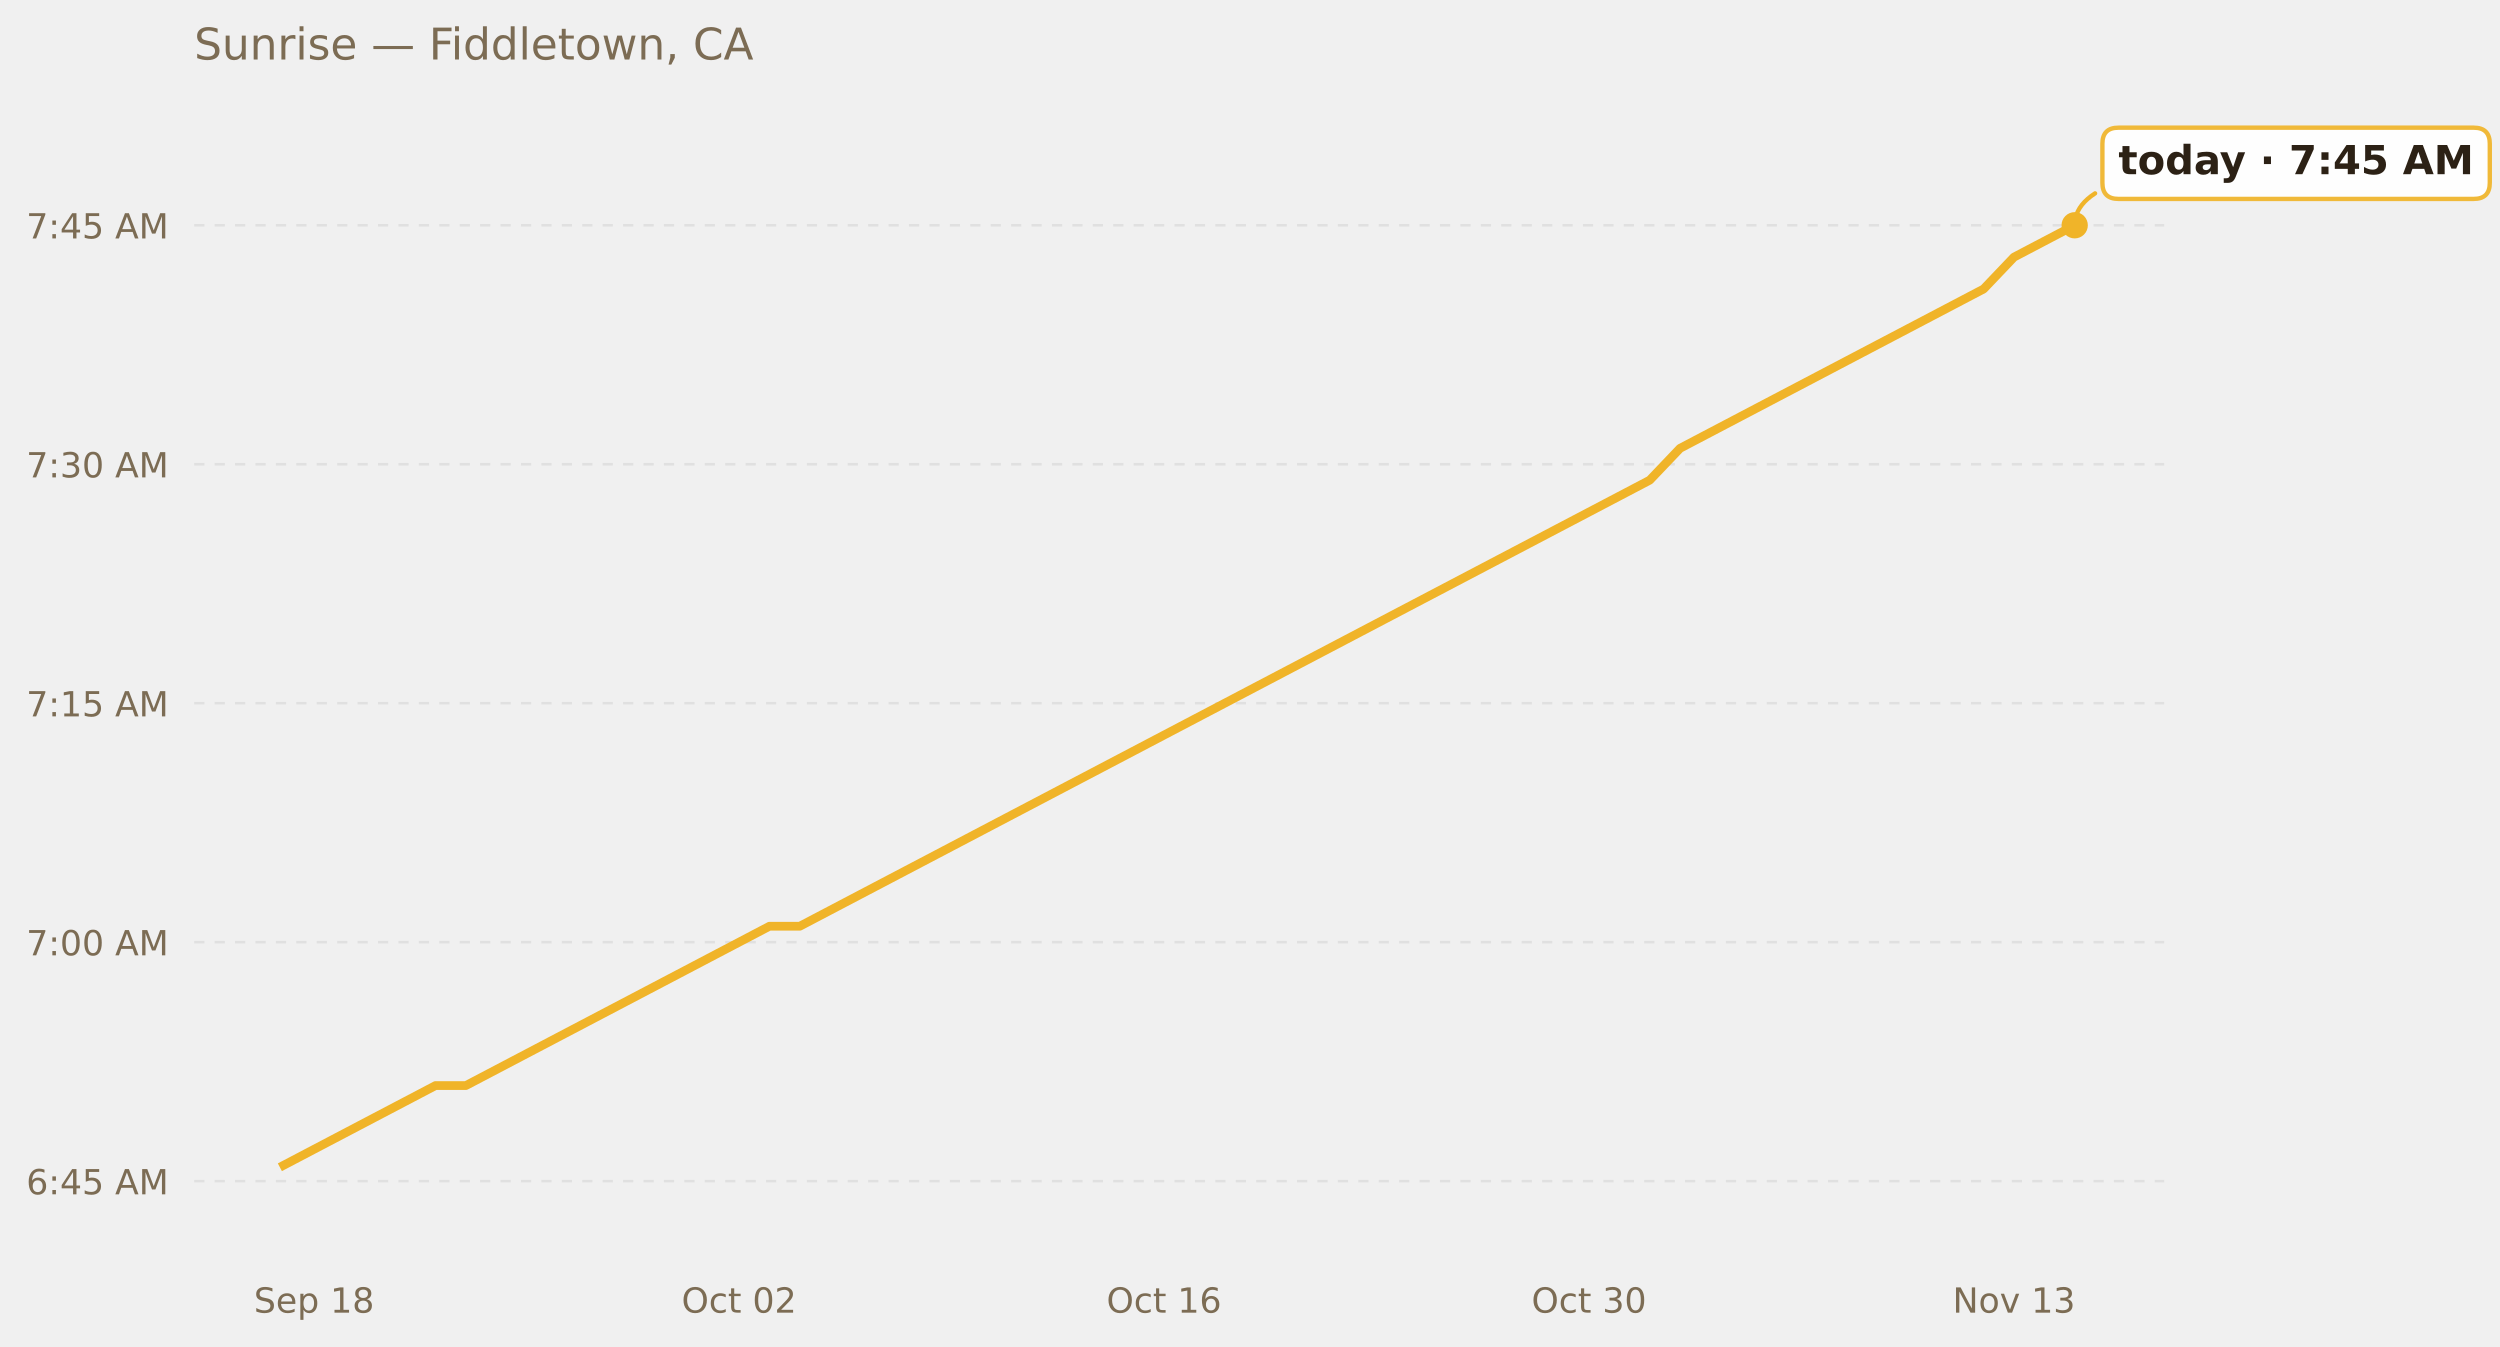
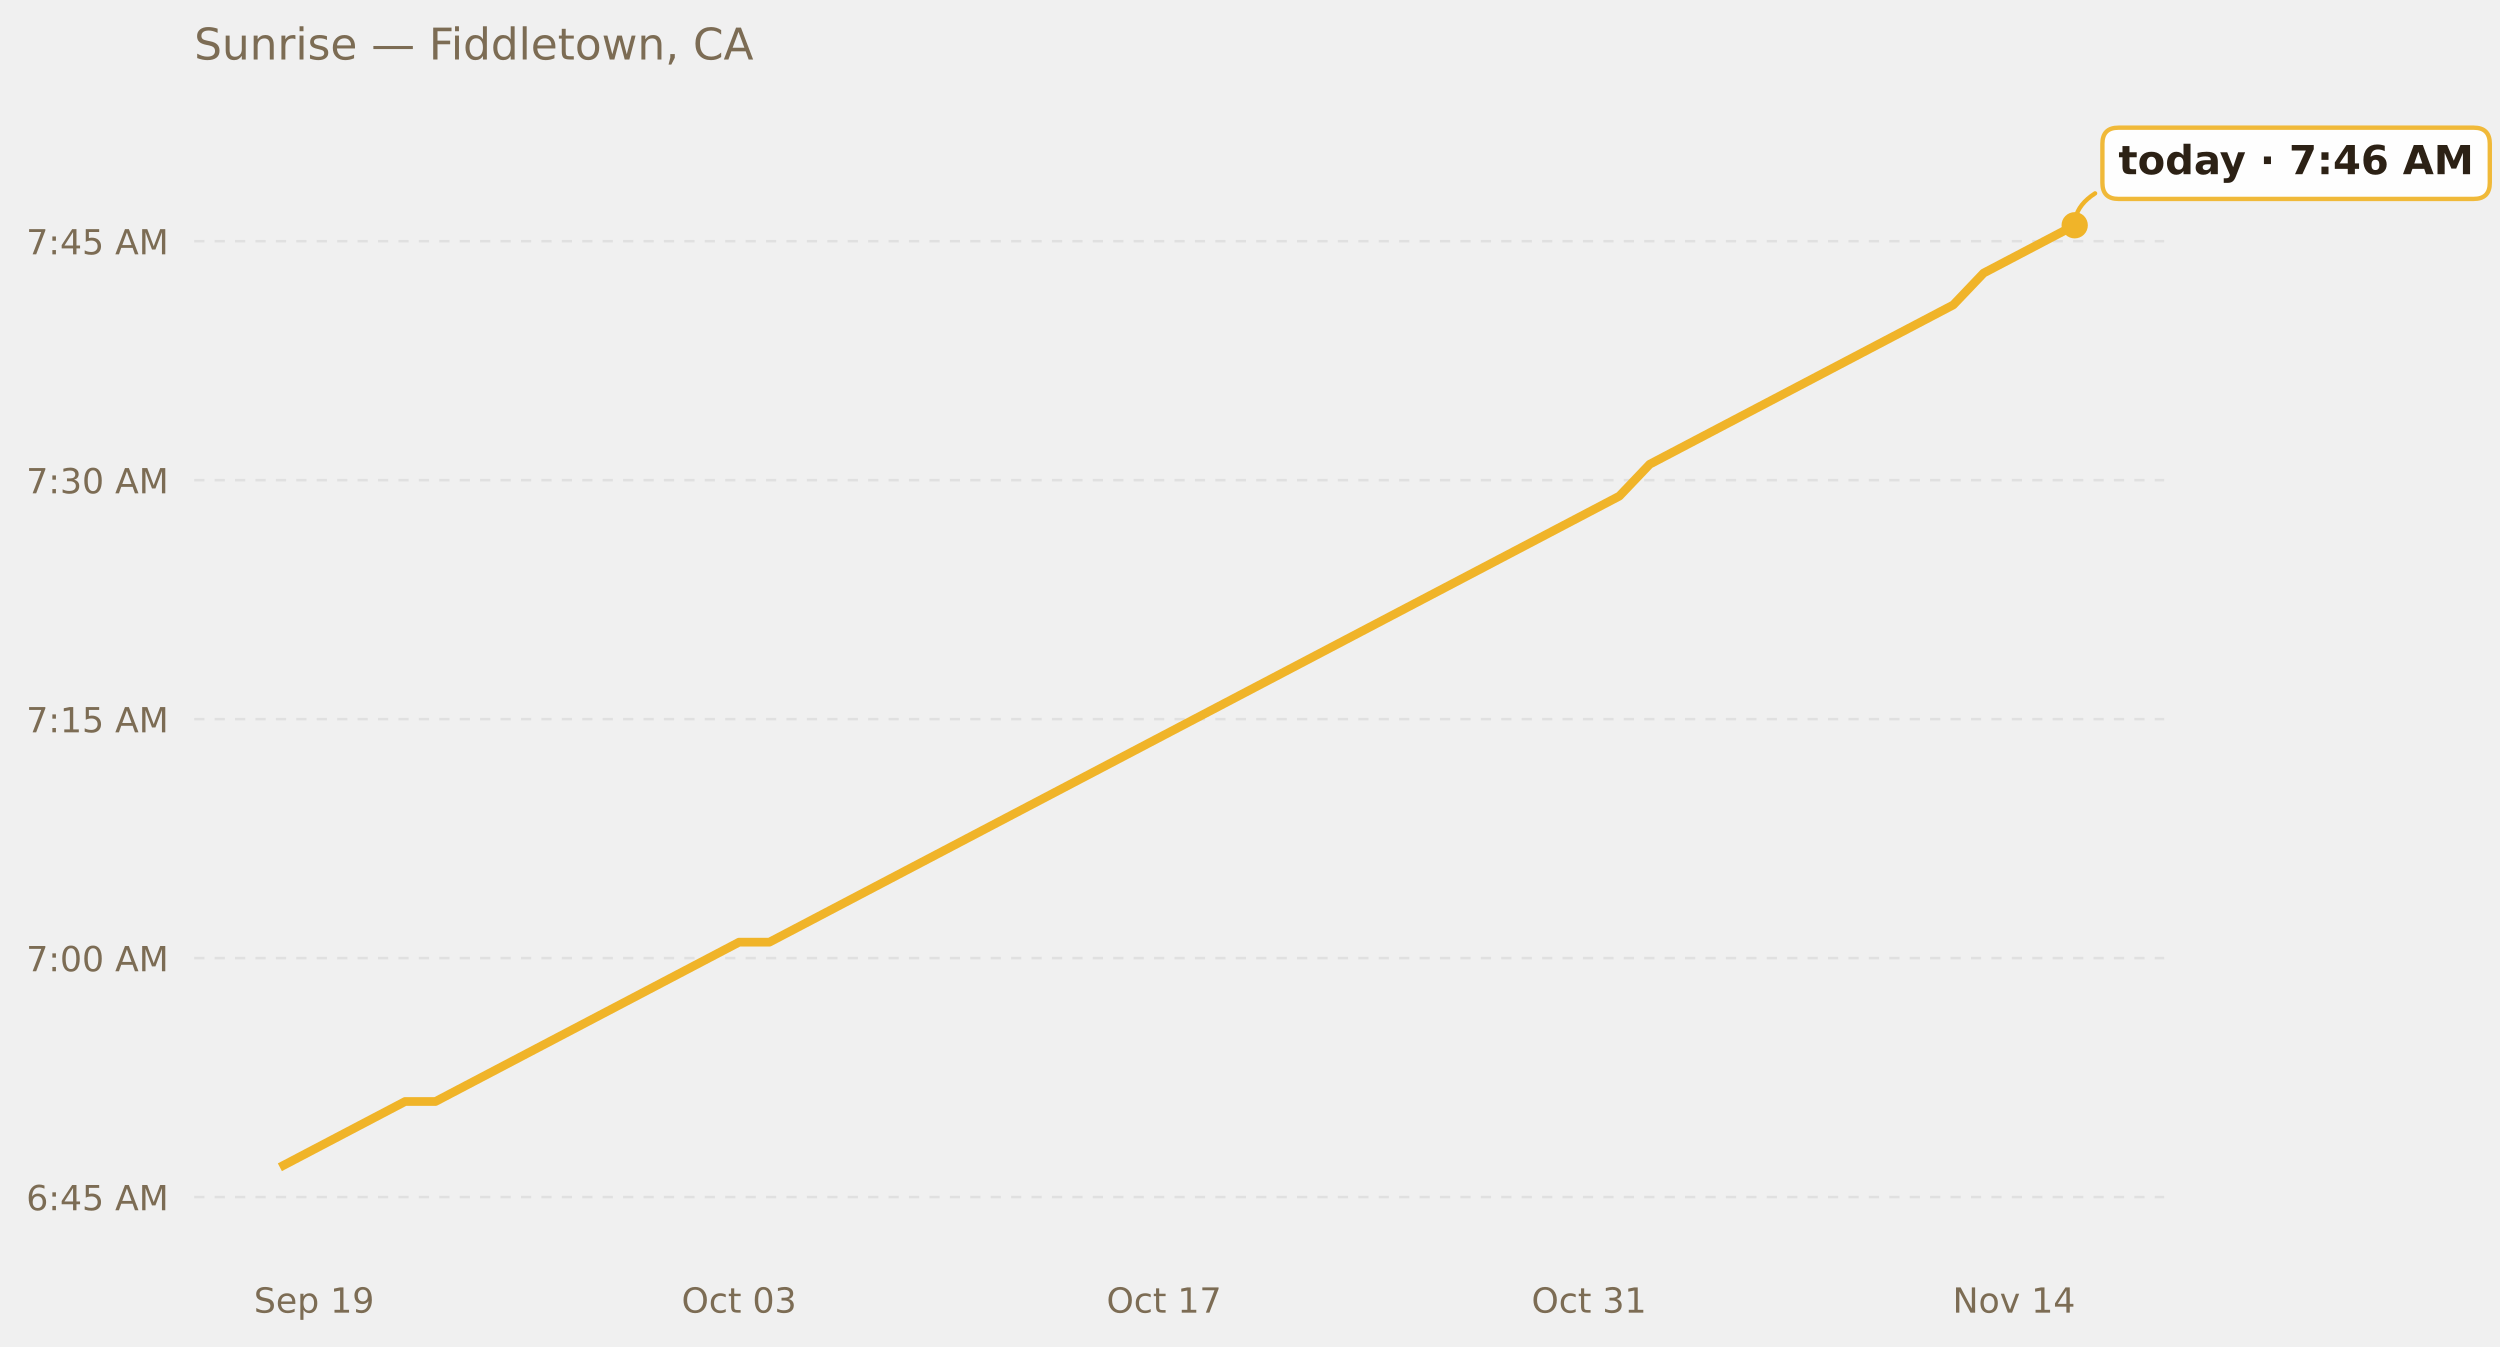
<svg xmlns="http://www.w3.org/2000/svg" xmlns:xlink="http://www.w3.org/1999/xlink" width="685.516pt" height="369.112pt" viewBox="0 0 685.516 369.112" version="1.1">
  <defs>
    <style type="text/css">*{stroke-linejoin: round; stroke-linecap: butt}</style>
  </defs>
  <g id="figure_1">
    <g id="patch_1">
      <path d="M 0 369.112  L 685.516 369.112  L 685.516 0  L 0 0  L 0 369.112  z " style="fill: none; opacity: 0" />
    </g>
    <g id="axes_1">
      <g id="patch_2">
        <path d="M 53.248 345.718  L 593.447 345.718  L 593.447 30.318  L 53.248 30.318  L 53.248 345.718  z " style="fill: none" />
      </g>
      <g id="matplotlib.axis_1">
        <g id="xtick_1">
          <g id="text_1">
            <g style="fill: #7c6c54" transform="translate(69.6183 359.9366) scale(0.095 -0.095)">
              <defs>
                <path id="DejaVuSans-53" d="M 3425 4513  L 3425 3897  Q 3066 4069 2747 4153  Q 2428 4238 2131 4238  Q 1616 4238 1336 4038  Q 1056 3838 1056 3469  Q 1056 3159 1242 3001  Q 1428 2844 1947 2747  L 2328 2669  Q 3034 2534 3370 2195  Q 3706 1856 3706 1288  Q 3706 609 3251 259  Q 2797 -91 1919 -91  Q 1588 -91 1214 -16  Q 841 59 441 206  L 441 856  Q 825 641 1194 531  Q 1563 422 1919 422  Q 2459 422 2753 634  Q 3047 847 3047 1241  Q 3047 1584 2836 1778  Q 2625 1972 2144 2069  L 1759 2144  Q 1053 2284 737 2584  Q 422 2884 422 3419  Q 422 4038 858 4394  Q 1294 4750 2059 4750  Q 2388 4750 2728 4690  Q 3069 4631 3425 4513  z " transform="scale(0.015625)" />
                <path id="DejaVuSans-65" d="M 3597 1894  L 3597 1613  L 953 1613  Q 991 1019 1311 708  Q 1631 397 2203 397  Q 2534 397 2845 478  Q 3156 559 3463 722  L 3463 178  Q 3153 47 2828 -22  Q 2503 -91 2169 -91  Q 1331 -91 842 396  Q 353 884 353 1716  Q 353 2575 817 3079  Q 1281 3584 2069 3584  Q 2775 3584 3186 3129  Q 3597 2675 3597 1894  z M 3022 2063  Q 3016 2534 2758 2815  Q 2500 3097 2075 3097  Q 1594 3097 1305 2825  Q 1016 2553 972 2059  L 3022 2063  z " transform="scale(0.015625)" />
                <path id="DejaVuSans-70" d="M 1159 525  L 1159 -1331  L 581 -1331  L 581 3500  L 1159 3500  L 1159 2969  Q 1341 3281 1617 3432  Q 1894 3584 2278 3584  Q 2916 3584 3314 3078  Q 3713 2572 3713 1747  Q 3713 922 3314 415  Q 2916 -91 2278 -91  Q 1894 -91 1617 61  Q 1341 213 1159 525  z M 3116 1747  Q 3116 2381 2855 2742  Q 2594 3103 2138 3103  Q 1681 3103 1420 2742  Q 1159 2381 1159 1747  Q 1159 1113 1420 752  Q 1681 391 2138 391  Q 2594 391 2855 752  Q 3116 1113 3116 1747  z " transform="scale(0.015625)" />
                <path id="DejaVuSans-20" transform="scale(0.015625)" />
                <path id="DejaVuSans-31" d="M 794 531  L 1825 531  L 1825 4091  L 703 3866  L 703 4441  L 1819 4666  L 2450 4666  L 2450 531  L 3481 531  L 3481 0  L 794 0  L 794 531  z " transform="scale(0.015625)" />
-                 <path id="DejaVuSans-38" d="M 2034 2216  Q 1584 2216 1326 1975  Q 1069 1734 1069 1313  Q 1069 891 1326 650  Q 1584 409 2034 409  Q 2484 409 2743 651  Q 3003 894 3003 1313  Q 3003 1734 2745 1975  Q 2488 2216 2034 2216  z M 1403 2484  Q 997 2584 770 2862  Q 544 3141 544 3541  Q 544 4100 942 4425  Q 1341 4750 2034 4750  Q 2731 4750 3128 4425  Q 3525 4100 3525 3541  Q 3525 3141 3298 2862  Q 3072 2584 2669 2484  Q 3125 2378 3379 2068  Q 3634 1759 3634 1313  Q 3634 634 3220 271  Q 2806 -91 2034 -91  Q 1263 -91 848 271  Q 434 634 434 1313  Q 434 1759 690 2068  Q 947 2378 1403 2484  z M 1172 3481  Q 1172 3119 1398 2916  Q 1625 2713 2034 2713  Q 2441 2713 2670 2916  Q 2900 3119 2900 3481  Q 2900 3844 2670 4047  Q 2441 4250 2034 4250  Q 1625 4250 1398 4047  Q 1172 3844 1172 3481  z " transform="scale(0.015625)" />
+                 <path id="DejaVuSans-39" d="M 703 97  L 703 672  Q 941 559 1184 500  Q 1428 441 1663 441  Q 2288 441 2617 861  Q 2947 1281 2994 2138  Q 2813 1869 2534 1725  Q 2256 1581 1919 1581  Q 1219 1581 811 2004  Q 403 2428 403 3163  Q 403 3881 828 4315  Q 1253 4750 1959 4750  Q 2769 4750 3195 4129  Q 3622 3509 3622 2328  Q 3622 1225 3098 567  Q 2575 -91 1691 -91  Q 1453 -91 1209 -44  Q 966 3 703 97  z M 1959 2075  Q 2384 2075 2632 2365  Q 2881 2656 2881 3163  Q 2881 3666 2632 3958  Q 2384 4250 1959 4250  Q 1534 4250 1286 3958  Q 1038 3666 1038 3163  Q 1038 2656 1286 2365  Q 1534 2075 1959 2075  z " transform="scale(0.015625)" />
              </defs>
              <use xlink:href="#DejaVuSans-53" />
              <use xlink:href="#DejaVuSans-65" x="63.477" />
              <use xlink:href="#DejaVuSans-70" x="125" />
              <use xlink:href="#DejaVuSans-20" x="188.477" />
              <use xlink:href="#DejaVuSans-31" x="220.264" />
-               <use xlink:href="#DejaVuSans-38" x="283.887" />
+               <use xlink:href="#DejaVuSans-39" x="283.887" />
            </g>
          </g>
        </g>
        <g id="xtick_2">
          <g id="text_2">
            <g style="fill: #7c6c54" transform="translate(186.8889 359.9366) scale(0.095 -0.095)">
              <defs>
                <path id="DejaVuSans-4f" d="M 2522 4238  Q 1834 4238 1429 3725  Q 1025 3213 1025 2328  Q 1025 1447 1429 934  Q 1834 422 2522 422  Q 3209 422 3611 934  Q 4013 1447 4013 2328  Q 4013 3213 3611 3725  Q 3209 4238 2522 4238  z M 2522 4750  Q 3503 4750 4090 4092  Q 4678 3434 4678 2328  Q 4678 1225 4090 567  Q 3503 -91 2522 -91  Q 1538 -91 948 565  Q 359 1222 359 2328  Q 359 3434 948 4092  Q 1538 4750 2522 4750  z " transform="scale(0.015625)" />
                <path id="DejaVuSans-63" d="M 3122 3366  L 3122 2828  Q 2878 2963 2633 3030  Q 2388 3097 2138 3097  Q 1578 3097 1268 2742  Q 959 2388 959 1747  Q 959 1106 1268 751  Q 1578 397 2138 397  Q 2388 397 2633 464  Q 2878 531 3122 666  L 3122 134  Q 2881 22 2623 -34  Q 2366 -91 2075 -91  Q 1284 -91 818 406  Q 353 903 353 1747  Q 353 2603 823 3093  Q 1294 3584 2113 3584  Q 2378 3584 2631 3529  Q 2884 3475 3122 3366  z " transform="scale(0.015625)" />
                <path id="DejaVuSans-74" d="M 1172 4494  L 1172 3500  L 2356 3500  L 2356 3053  L 1172 3053  L 1172 1153  Q 1172 725 1289 603  Q 1406 481 1766 481  L 2356 481  L 2356 0  L 1766 0  Q 1100 0 847 248  Q 594 497 594 1153  L 594 3053  L 172 3053  L 172 3500  L 594 3500  L 594 4494  L 1172 4494  z " transform="scale(0.015625)" />
                <path id="DejaVuSans-30" d="M 2034 4250  Q 1547 4250 1301 3770  Q 1056 3291 1056 2328  Q 1056 1369 1301 889  Q 1547 409 2034 409  Q 2525 409 2770 889  Q 3016 1369 3016 2328  Q 3016 3291 2770 3770  Q 2525 4250 2034 4250  z M 2034 4750  Q 2819 4750 3233 4129  Q 3647 3509 3647 2328  Q 3647 1150 3233 529  Q 2819 -91 2034 -91  Q 1250 -91 836 529  Q 422 1150 422 2328  Q 422 3509 836 4129  Q 1250 4750 2034 4750  z " transform="scale(0.015625)" />
-                 <path id="DejaVuSans-32" d="M 1228 531  L 3431 531  L 3431 0  L 469 0  L 469 531  Q 828 903 1448 1529  Q 2069 2156 2228 2338  Q 2531 2678 2651 2914  Q 2772 3150 2772 3378  Q 2772 3750 2511 3984  Q 2250 4219 1831 4219  Q 1534 4219 1204 4116  Q 875 4013 500 3803  L 500 4441  Q 881 4594 1212 4672  Q 1544 4750 1819 4750  Q 2544 4750 2975 4387  Q 3406 4025 3406 3419  Q 3406 3131 3298 2873  Q 3191 2616 2906 2266  Q 2828 2175 2409 1742  Q 1991 1309 1228 531  z " transform="scale(0.015625)" />
+                 <path id="DejaVuSans-33" d="M 2597 2516  Q 3050 2419 3304 2112  Q 3559 1806 3559 1356  Q 3559 666 3084 287  Q 2609 -91 1734 -91  Q 1441 -91 1130 -33  Q 819 25 488 141  L 488 750  Q 750 597 1062 519  Q 1375 441 1716 441  Q 2309 441 2620 675  Q 2931 909 2931 1356  Q 2931 1769 2642 2001  Q 2353 2234 1838 2234  L 1294 2234  L 1294 2753  L 1863 2753  Q 2328 2753 2575 2939  Q 2822 3125 2822 3475  Q 2822 3834 2567 4026  Q 2313 4219 1838 4219  Q 1578 4219 1281 4162  Q 984 4106 628 3988  L 628 4550  Q 988 4650 1302 4700  Q 1616 4750 1894 4750  Q 2613 4750 3031 4423  Q 3450 4097 3450 3541  Q 3450 3153 3228 2886  Q 3006 2619 2597 2516  z " transform="scale(0.015625)" />
              </defs>
              <use xlink:href="#DejaVuSans-4f" />
              <use xlink:href="#DejaVuSans-63" x="78.711" />
              <use xlink:href="#DejaVuSans-74" x="133.691" />
              <use xlink:href="#DejaVuSans-20" x="172.9" />
              <use xlink:href="#DejaVuSans-30" x="204.688" />
-               <use xlink:href="#DejaVuSans-32" x="268.311" />
+               <use xlink:href="#DejaVuSans-33" x="268.311" />
            </g>
          </g>
        </g>
        <g id="xtick_3">
          <g id="text_3">
            <g style="fill: #7c6c54" transform="translate(303.4187 359.9366) scale(0.095 -0.095)">
              <defs>
-                 <path id="DejaVuSans-36" d="M 2113 2584  Q 1688 2584 1439 2293  Q 1191 2003 1191 1497  Q 1191 994 1439 701  Q 1688 409 2113 409  Q 2538 409 2786 701  Q 3034 994 3034 1497  Q 3034 2003 2786 2293  Q 2538 2584 2113 2584  z M 3366 4563  L 3366 3988  Q 3128 4100 2886 4159  Q 2644 4219 2406 4219  Q 1781 4219 1451 3797  Q 1122 3375 1075 2522  Q 1259 2794 1537 2939  Q 1816 3084 2150 3084  Q 2853 3084 3261 2657  Q 3669 2231 3669 1497  Q 3669 778 3244 343  Q 2819 -91 2113 -91  Q 1303 -91 875 529  Q 447 1150 447 2328  Q 447 3434 972 4092  Q 1497 4750 2381 4750  Q 2619 4750 2861 4703  Q 3103 4656 3366 4563  z " transform="scale(0.015625)" />
+                 <path id="DejaVuSans-37" d="M 525 4666  L 3525 4666  L 3525 4397  L 1831 0  L 1172 0  L 2766 4134  L 525 4134  L 525 4666  z " transform="scale(0.015625)" />
              </defs>
              <use xlink:href="#DejaVuSans-4f" />
              <use xlink:href="#DejaVuSans-63" x="78.711" />
              <use xlink:href="#DejaVuSans-74" x="133.691" />
              <use xlink:href="#DejaVuSans-20" x="172.9" />
              <use xlink:href="#DejaVuSans-31" x="204.688" />
-               <use xlink:href="#DejaVuSans-36" x="268.311" />
+               <use xlink:href="#DejaVuSans-37" x="268.311" />
            </g>
          </g>
        </g>
        <g id="xtick_4">
          <g id="text_4">
            <g style="fill: #7c6c54" transform="translate(419.9486 359.9366) scale(0.095 -0.095)">
-               <defs>
-                 <path id="DejaVuSans-33" d="M 2597 2516  Q 3050 2419 3304 2112  Q 3559 1806 3559 1356  Q 3559 666 3084 287  Q 2609 -91 1734 -91  Q 1441 -91 1130 -33  Q 819 25 488 141  L 488 750  Q 750 597 1062 519  Q 1375 441 1716 441  Q 2309 441 2620 675  Q 2931 909 2931 1356  Q 2931 1769 2642 2001  Q 2353 2234 1838 2234  L 1294 2234  L 1294 2753  L 1863 2753  Q 2328 2753 2575 2939  Q 2822 3125 2822 3475  Q 2822 3834 2567 4026  Q 2313 4219 1838 4219  Q 1578 4219 1281 4162  Q 984 4106 628 3988  L 628 4550  Q 988 4650 1302 4700  Q 1616 4750 1894 4750  Q 2613 4750 3031 4423  Q 3450 4097 3450 3541  Q 3450 3153 3228 2886  Q 3006 2619 2597 2516  z " transform="scale(0.015625)" />
-               </defs>
              <use xlink:href="#DejaVuSans-4f" />
              <use xlink:href="#DejaVuSans-63" x="78.711" />
              <use xlink:href="#DejaVuSans-74" x="133.691" />
              <use xlink:href="#DejaVuSans-20" x="172.9" />
              <use xlink:href="#DejaVuSans-33" x="204.688" />
-               <use xlink:href="#DejaVuSans-30" x="268.311" />
+               <use xlink:href="#DejaVuSans-31" x="268.311" />
            </g>
          </g>
        </g>
        <g id="xtick_5">
          <g id="text_5">
            <g style="fill: #7c6c54" transform="translate(535.42 359.9366) scale(0.095 -0.095)">
              <defs>
                <path id="DejaVuSans-4e" d="M 628 4666  L 1478 4666  L 3547 763  L 3547 4666  L 4159 4666  L 4159 0  L 3309 0  L 1241 3903  L 1241 0  L 628 0  L 628 4666  z " transform="scale(0.015625)" />
                <path id="DejaVuSans-6f" d="M 1959 3097  Q 1497 3097 1228 2736  Q 959 2375 959 1747  Q 959 1119 1226 758  Q 1494 397 1959 397  Q 2419 397 2687 759  Q 2956 1122 2956 1747  Q 2956 2369 2687 2733  Q 2419 3097 1959 3097  z M 1959 3584  Q 2709 3584 3137 3096  Q 3566 2609 3566 1747  Q 3566 888 3137 398  Q 2709 -91 1959 -91  Q 1206 -91 779 398  Q 353 888 353 1747  Q 353 2609 779 3096  Q 1206 3584 1959 3584  z " transform="scale(0.015625)" />
                <path id="DejaVuSans-76" d="M 191 3500  L 800 3500  L 1894 563  L 2988 3500  L 3597 3500  L 2284 0  L 1503 0  L 191 3500  z " transform="scale(0.015625)" />
+                 <path id="DejaVuSans-34" d="M 2419 4116  L 825 1625  L 2419 1625  L 2419 4116  z M 2253 4666  L 3047 4666  L 3047 1625  L 3713 1625  L 3713 1100  L 3047 1100  L 3047 0  L 2419 0  L 2419 1100  L 313 1100  L 313 1709  L 2253 4666  z " transform="scale(0.015625)" />
              </defs>
              <use xlink:href="#DejaVuSans-4e" />
              <use xlink:href="#DejaVuSans-6f" x="74.805" />
              <use xlink:href="#DejaVuSans-76" x="135.986" />
              <use xlink:href="#DejaVuSans-20" x="195.166" />
              <use xlink:href="#DejaVuSans-31" x="226.953" />
-               <use xlink:href="#DejaVuSans-33" x="290.576" />
+               <use xlink:href="#DejaVuSans-34" x="290.576" />
            </g>
          </g>
        </g>
      </g>
      <g id="matplotlib.axis_2">
        <g id="ytick_1">
          <g id="line2d_1">
-             <path d="M 53.248 323.876  L 593.447 323.876  " clip-path="url(#pa91e122d65)" style="fill: none; stroke-dasharray: 2.8,2.8; stroke-dashoffset: 0; stroke: #e0e0e0; stroke-width: 0.7" />
+             <path d="M 53.248 328.244  L 593.447 328.244  " clip-path="url(#pe1824ff610)" style="fill: none; stroke-dasharray: 2.8,2.8; stroke-dashoffset: 0; stroke: #e0e0e0; stroke-width: 0.7" />
          </g>
          <g id="text_6">
-             <g style="fill: #7c6c54" transform="translate(7.2 327.4853) scale(0.095 -0.095)">
-               <defs>
+             <g style="fill: #7c6c54" transform="translate(7.2 331.8537) scale(0.095 -0.095)">
+               <defs>
+                 <path id="DejaVuSans-36" d="M 2113 2584  Q 1688 2584 1439 2293  Q 1191 2003 1191 1497  Q 1191 994 1439 701  Q 1688 409 2113 409  Q 2538 409 2786 701  Q 3034 994 3034 1497  Q 3034 2003 2786 2293  Q 2538 2584 2113 2584  z M 3366 4563  L 3366 3988  Q 3128 4100 2886 4159  Q 2644 4219 2406 4219  Q 1781 4219 1451 3797  Q 1122 3375 1075 2522  Q 1259 2794 1537 2939  Q 1816 3084 2150 3084  Q 2853 3084 3261 2657  Q 3669 2231 3669 1497  Q 3669 778 3244 343  Q 2819 -91 2113 -91  Q 1303 -91 875 529  Q 447 1150 447 2328  Q 447 3434 972 4092  Q 1497 4750 2381 4750  Q 2619 4750 2861 4703  Q 3103 4656 3366 4563  z " transform="scale(0.015625)" />
                <path id="DejaVuSans-3a" d="M 750 794  L 1409 794  L 1409 0  L 750 0  L 750 794  z M 750 3309  L 1409 3309  L 1409 2516  L 750 2516  L 750 3309  z " transform="scale(0.015625)" />
-                 <path id="DejaVuSans-34" d="M 2419 4116  L 825 1625  L 2419 1625  L 2419 4116  z M 2253 4666  L 3047 4666  L 3047 1625  L 3713 1625  L 3713 1100  L 3047 1100  L 3047 0  L 2419 0  L 2419 1100  L 313 1100  L 313 1709  L 2253 4666  z " transform="scale(0.015625)" />
                <path id="DejaVuSans-35" d="M 691 4666  L 3169 4666  L 3169 4134  L 1269 4134  L 1269 2991  Q 1406 3038 1543 3061  Q 1681 3084 1819 3084  Q 2600 3084 3056 2656  Q 3513 2228 3513 1497  Q 3513 744 3044 326  Q 2575 -91 1722 -91  Q 1428 -91 1123 -41  Q 819 9 494 109  L 494 744  Q 775 591 1075 516  Q 1375 441 1709 441  Q 2250 441 2565 725  Q 2881 1009 2881 1497  Q 2881 1984 2565 2268  Q 2250 2553 1709 2553  Q 1456 2553 1204 2497  Q 953 2441 691 2322  L 691 4666  z " transform="scale(0.015625)" />
                <path id="DejaVuSans-41" d="M 2188 4044  L 1331 1722  L 3047 1722  L 2188 4044  z M 1831 4666  L 2547 4666  L 4325 0  L 3669 0  L 3244 1197  L 1141 1197  L 716 0  L 50 0  L 1831 4666  z " transform="scale(0.015625)" />
                <path id="DejaVuSans-4d" d="M 628 4666  L 1569 4666  L 2759 1491  L 3956 4666  L 4897 4666  L 4897 0  L 4281 0  L 4281 4097  L 3078 897  L 2444 897  L 1241 4097  L 1241 0  L 628 0  L 628 4666  z " transform="scale(0.015625)" />
              </defs>
              <use xlink:href="#DejaVuSans-36" />
              <use xlink:href="#DejaVuSans-3a" x="63.623" />
              <use xlink:href="#DejaVuSans-34" x="97.314" />
              <use xlink:href="#DejaVuSans-35" x="160.938" />
              <use xlink:href="#DejaVuSans-20" x="224.561" />
              <use xlink:href="#DejaVuSans-41" x="256.348" />
              <use xlink:href="#DejaVuSans-4d" x="324.756" />
            </g>
          </g>
        </g>
        <g id="ytick_2">
          <g id="line2d_2">
-             <path d="M 53.248 258.35  L 593.447 258.35  " clip-path="url(#pa91e122d65)" style="fill: none; stroke-dasharray: 2.8,2.8; stroke-dashoffset: 0; stroke: #e0e0e0; stroke-width: 0.7" />
+             <path d="M 53.248 262.718  L 593.447 262.718  " clip-path="url(#pe1824ff610)" style="fill: none; stroke-dasharray: 2.8,2.8; stroke-dashoffset: 0; stroke: #e0e0e0; stroke-width: 0.7" />
          </g>
          <g id="text_7">
-             <g style="fill: #7c6c54" transform="translate(7.2 261.959) scale(0.095 -0.095)">
-               <defs>
-                 <path id="DejaVuSans-37" d="M 525 4666  L 3525 4666  L 3525 4397  L 1831 0  L 1172 0  L 2766 4134  L 525 4134  L 525 4666  z " transform="scale(0.015625)" />
-               </defs>
+             <g style="fill: #7c6c54" transform="translate(7.2 266.3274) scale(0.095 -0.095)">
              <use xlink:href="#DejaVuSans-37" />
              <use xlink:href="#DejaVuSans-3a" x="63.623" />
              <use xlink:href="#DejaVuSans-30" x="97.314" />
              <use xlink:href="#DejaVuSans-30" x="160.938" />
              <use xlink:href="#DejaVuSans-20" x="224.561" />
              <use xlink:href="#DejaVuSans-41" x="256.348" />
              <use xlink:href="#DejaVuSans-4d" x="324.756" />
            </g>
          </g>
        </g>
        <g id="ytick_3">
          <g id="line2d_3">
-             <path d="M 53.248 192.823  L 593.447 192.823  " clip-path="url(#pa91e122d65)" style="fill: none; stroke-dasharray: 2.8,2.8; stroke-dashoffset: 0; stroke: #e0e0e0; stroke-width: 0.7" />
+             <path d="M 53.248 197.192  L 593.447 197.192  " clip-path="url(#pe1824ff610)" style="fill: none; stroke-dasharray: 2.8,2.8; stroke-dashoffset: 0; stroke: #e0e0e0; stroke-width: 0.7" />
          </g>
          <g id="text_8">
-             <g style="fill: #7c6c54" transform="translate(7.2 196.4326) scale(0.095 -0.095)">
+             <g style="fill: #7c6c54" transform="translate(7.2 200.8011) scale(0.095 -0.095)">
              <use xlink:href="#DejaVuSans-37" />
              <use xlink:href="#DejaVuSans-3a" x="63.623" />
              <use xlink:href="#DejaVuSans-31" x="97.314" />
              <use xlink:href="#DejaVuSans-35" x="160.938" />
              <use xlink:href="#DejaVuSans-20" x="224.561" />
              <use xlink:href="#DejaVuSans-41" x="256.348" />
              <use xlink:href="#DejaVuSans-4d" x="324.756" />
            </g>
          </g>
        </g>
        <g id="ytick_4">
          <g id="line2d_4">
-             <path d="M 53.248 127.297  L 593.447 127.297  " clip-path="url(#pa91e122d65)" style="fill: none; stroke-dasharray: 2.8,2.8; stroke-dashoffset: 0; stroke: #e0e0e0; stroke-width: 0.7" />
+             <path d="M 53.248 131.665  L 593.447 131.665  " clip-path="url(#pe1824ff610)" style="fill: none; stroke-dasharray: 2.8,2.8; stroke-dashoffset: 0; stroke: #e0e0e0; stroke-width: 0.7" />
          </g>
          <g id="text_9">
-             <g style="fill: #7c6c54" transform="translate(7.2 130.9063) scale(0.095 -0.095)">
+             <g style="fill: #7c6c54" transform="translate(7.2 135.2748) scale(0.095 -0.095)">
              <use xlink:href="#DejaVuSans-37" />
              <use xlink:href="#DejaVuSans-3a" x="63.623" />
              <use xlink:href="#DejaVuSans-33" x="97.314" />
              <use xlink:href="#DejaVuSans-30" x="160.938" />
              <use xlink:href="#DejaVuSans-20" x="224.561" />
              <use xlink:href="#DejaVuSans-41" x="256.348" />
              <use xlink:href="#DejaVuSans-4d" x="324.756" />
            </g>
          </g>
        </g>
        <g id="ytick_5">
          <g id="line2d_5">
-             <path d="M 53.248 61.771  L 593.447 61.771  " clip-path="url(#pa91e122d65)" style="fill: none; stroke-dasharray: 2.8,2.8; stroke-dashoffset: 0; stroke: #e0e0e0; stroke-width: 0.7" />
+             <path d="M 53.248 66.139  L 593.447 66.139  " clip-path="url(#pe1824ff610)" style="fill: none; stroke-dasharray: 2.8,2.8; stroke-dashoffset: 0; stroke: #e0e0e0; stroke-width: 0.7" />
          </g>
          <g id="text_10">
-             <g style="fill: #7c6c54" transform="translate(7.2 65.38001) scale(0.095 -0.095)">
+             <g style="fill: #7c6c54" transform="translate(7.2 69.74844) scale(0.095 -0.095)">
              <use xlink:href="#DejaVuSans-37" />
              <use xlink:href="#DejaVuSans-3a" x="63.623" />
              <use xlink:href="#DejaVuSans-34" x="97.314" />
              <use xlink:href="#DejaVuSans-35" x="160.938" />
              <use xlink:href="#DejaVuSans-20" x="224.561" />
              <use xlink:href="#DejaVuSans-41" x="256.348" />
              <use xlink:href="#DejaVuSans-4d" x="324.756" />
            </g>
          </g>
        </g>
      </g>
      <g id="line2d_6">
-         <path d="M 77.802 319.508  L 86.126 315.139  L 94.45 310.771  L 102.773 306.402  L 111.097 302.034  L 119.42 297.665  L 127.744 297.665  L 136.067 293.297  L 144.391 288.929  L 152.715 284.56  L 161.038 280.192  L 169.362 275.823  L 177.685 271.455  L 186.009 267.087  L 194.332 262.718  L 202.656 258.35  L 210.979 253.981  L 219.303 253.981  L 227.627 249.613  L 235.95 245.244  L 244.274 240.876  L 252.597 236.508  L 260.921 232.139  L 269.244 227.771  L 277.568 223.402  L 285.891 219.034  L 294.215 214.665  L 302.539 210.297  L 310.862 205.929  L 319.186 201.56  L 327.509 197.192  L 335.833 192.823  L 344.156 188.455  L 352.48 184.087  L 360.804 179.718  L 369.127 175.35  L 377.451 170.981  L 385.774 166.613  L 394.098 162.244  L 402.421 157.876  L 410.745 153.508  L 419.068 149.139  L 427.392 144.771  L 435.716 140.402  L 444.039 136.034  L 452.363 131.665  L 460.686 122.929  L 469.01 118.56  L 477.333 114.192  L 485.657 109.823  L 493.981 105.455  L 502.304 101.087  L 510.628 96.718  L 518.951 92.35  L 527.275 87.981  L 535.598 83.613  L 543.922 79.244  L 552.245 70.508  L 560.569 66.139  L 568.893 61.771  " clip-path="url(#pa91e122d65)" style="fill: none; stroke: #f0b429; stroke-width: 2.4; stroke-linecap: square" />
+         <path d="M 77.802 319.508  L 86.126 315.139  L 94.45 310.771  L 102.773 306.402  L 111.097 302.034  L 119.42 302.034  L 127.744 297.665  L 136.067 293.297  L 144.391 288.929  L 152.715 284.56  L 161.038 280.192  L 169.362 275.823  L 177.685 271.455  L 186.009 267.087  L 194.332 262.718  L 202.656 258.35  L 210.979 258.35  L 219.303 253.981  L 227.627 249.613  L 235.95 245.244  L 244.274 240.876  L 252.597 236.508  L 260.921 232.139  L 269.244 227.771  L 277.568 223.402  L 285.891 219.034  L 294.215 214.665  L 302.539 210.297  L 310.862 205.929  L 319.186 201.56  L 327.509 197.192  L 335.833 192.823  L 344.156 188.455  L 352.48 184.087  L 360.804 179.718  L 369.127 175.35  L 377.451 170.981  L 385.774 166.613  L 394.098 162.244  L 402.421 157.876  L 410.745 153.508  L 419.068 149.139  L 427.392 144.771  L 435.716 140.402  L 444.039 136.034  L 452.363 127.297  L 460.686 122.929  L 469.01 118.56  L 477.333 114.192  L 485.657 109.823  L 493.981 105.455  L 502.304 101.087  L 510.628 96.718  L 518.951 92.35  L 527.275 87.981  L 535.598 83.613  L 543.922 74.876  L 552.245 70.508  L 560.569 66.139  L 568.893 61.771  " clip-path="url(#pe1824ff610)" style="fill: none; stroke: #f0b429; stroke-width: 2.4; stroke-linecap: square" />
      </g>
      <g id="patch_3">
        <path d="M 574.481 53.024  Q 570.003 55.902 569.113 59.783  " style="fill: none; stroke: #f0b429; stroke-width: 1.2; stroke-linecap: round" />
      </g>
      <g id="text_11">
        <g id="patch_4">
          <path d="M 580.893 54.544  L 678.316 54.544  Q 682.716 54.544 682.716 50.144  L 682.716 39.412  Q 682.716 35.012 678.316 35.012  L 580.893 35.012  Q 576.493 35.012 576.493 39.412  L 576.493 50.144  Q 576.493 54.544 580.893 54.544  z " style="fill: #ffffff; opacity: 0.92; stroke: #f0b429; stroke-width: 1.2; stroke-linejoin: miter" />
        </g>
        <g style="fill: #2c2115" transform="translate(580.8926 47.77076) scale(0.11 -0.11)">
          <defs>
            <path id="DejaVuSans-Bold-74" d="M 1759 4494  L 1759 3500  L 2913 3500  L 2913 2700  L 1759 2700  L 1759 1216  Q 1759 972 1856 886  Q 1953 800 2241 800  L 2816 800  L 2816 0  L 1856 0  Q 1194 0 917 276  Q 641 553 641 1216  L 641 2700  L 84 2700  L 84 3500  L 641 3500  L 641 4494  L 1759 4494  z " transform="scale(0.015625)" />
            <path id="DejaVuSans-Bold-6f" d="M 2203 2784  Q 1831 2784 1636 2517  Q 1441 2250 1441 1747  Q 1441 1244 1636 976  Q 1831 709 2203 709  Q 2569 709 2762 976  Q 2956 1244 2956 1747  Q 2956 2250 2762 2517  Q 2569 2784 2203 2784  z M 2203 3584  Q 3106 3584 3614 3096  Q 4122 2609 4122 1747  Q 4122 884 3614 396  Q 3106 -91 2203 -91  Q 1297 -91 786 396  Q 275 884 275 1747  Q 275 2609 786 3096  Q 1297 3584 2203 3584  z " transform="scale(0.015625)" />
            <path id="DejaVuSans-Bold-64" d="M 2919 2988  L 2919 4863  L 4044 4863  L 4044 0  L 2919 0  L 2919 506  Q 2688 197 2409 53  Q 2131 -91 1766 -91  Q 1119 -91 703 423  Q 288 938 288 1747  Q 288 2556 703 3070  Q 1119 3584 1766 3584  Q 2128 3584 2408 3439  Q 2688 3294 2919 2988  z M 2181 722  Q 2541 722 2730 984  Q 2919 1247 2919 1747  Q 2919 2247 2730 2509  Q 2541 2772 2181 2772  Q 1825 2772 1636 2509  Q 1447 2247 1447 1747  Q 1447 1247 1636 984  Q 1825 722 2181 722  z " transform="scale(0.015625)" />
            <path id="DejaVuSans-Bold-61" d="M 2106 1575  Q 1756 1575 1579 1456  Q 1403 1338 1403 1106  Q 1403 894 1545 773  Q 1688 653 1941 653  Q 2256 653 2472 879  Q 2688 1106 2688 1447  L 2688 1575  L 2106 1575  z M 3816 1997  L 3816 0  L 2688 0  L 2688 519  Q 2463 200 2181 54  Q 1900 -91 1497 -91  Q 953 -91 614 226  Q 275 544 275 1050  Q 275 1666 698 1953  Q 1122 2241 2028 2241  L 2688 2241  L 2688 2328  Q 2688 2594 2478 2717  Q 2269 2841 1825 2841  Q 1466 2841 1156 2769  Q 847 2697 581 2553  L 581 3406  Q 941 3494 1303 3539  Q 1666 3584 2028 3584  Q 2975 3584 3395 3211  Q 3816 2838 3816 1997  z " transform="scale(0.015625)" />
            <path id="DejaVuSans-Bold-79" d="M 78 3500  L 1197 3500  L 2138 1125  L 2938 3500  L 4056 3500  L 2584 -331  Q 2363 -916 2067 -1148  Q 1772 -1381 1288 -1381  L 641 -1381  L 641 -647  L 991 -647  Q 1275 -647 1404 -556  Q 1534 -466 1606 -231  L 1638 -134  L 78 3500  z " transform="scale(0.015625)" />
            <path id="DejaVuSans-Bold-20" transform="scale(0.015625)" />
            <path id="DejaVuSans-Bold-b7" d="M 653 2828  L 1778 2828  L 1778 1619  L 653 1619  L 653 2828  z " transform="scale(0.015625)" />
            <path id="DejaVuSans-Bold-37" d="M 428 4666  L 3944 4666  L 3944 3988  L 2125 0  L 953 0  L 2675 3781  L 428 3781  L 428 4666  z " transform="scale(0.015625)" />
            <path id="DejaVuSans-Bold-3a" d="M 716 3500  L 1844 3500  L 1844 2291  L 716 2291  L 716 3500  z M 716 1209  L 1844 1209  L 1844 0  L 716 0  L 716 1209  z " transform="scale(0.015625)" />
            <path id="DejaVuSans-Bold-34" d="M 2356 3675  L 1038 1722  L 2356 1722  L 2356 3675  z M 2156 4666  L 3494 4666  L 3494 1722  L 4159 1722  L 4159 850  L 3494 850  L 3494 0  L 2356 0  L 2356 850  L 288 850  L 288 1881  L 2156 4666  z " transform="scale(0.015625)" />
-             <path id="DejaVuSans-Bold-35" d="M 678 4666  L 3669 4666  L 3669 3781  L 1638 3781  L 1638 3059  Q 1775 3097 1914 3117  Q 2053 3138 2203 3138  Q 3056 3138 3531 2711  Q 4006 2284 4006 1522  Q 4006 766 3489 337  Q 2972 -91 2053 -91  Q 1656 -91 1267 -14  Q 878 63 494 219  L 494 1166  Q 875 947 1217 837  Q 1559 728 1863 728  Q 2300 728 2551 942  Q 2803 1156 2803 1522  Q 2803 1891 2551 2103  Q 2300 2316 1863 2316  Q 1603 2316 1309 2248  Q 1016 2181 678 2041  L 678 4666  z " transform="scale(0.015625)" />
+             <path id="DejaVuSans-Bold-36" d="M 2316 2303  Q 2000 2303 1842 2098  Q 1684 1894 1684 1484  Q 1684 1075 1842 870  Q 2000 666 2316 666  Q 2634 666 2792 870  Q 2950 1075 2950 1484  Q 2950 1894 2792 2098  Q 2634 2303 2316 2303  z M 3803 4544  L 3803 3681  Q 3506 3822 3243 3889  Q 2981 3956 2731 3956  Q 2194 3956 1894 3657  Q 1594 3359 1544 2772  Q 1750 2925 1990 3001  Q 2231 3078 2516 3078  Q 3231 3078 3670 2659  Q 4109 2241 4109 1563  Q 4109 813 3618 361  Q 3128 -91 2303 -91  Q 1394 -91 895 523  Q 397 1138 397 2266  Q 397 3422 980 4083  Q 1563 4744 2578 4744  Q 2900 4744 3203 4694  Q 3506 4644 3803 4544  z " transform="scale(0.015625)" />
            <path id="DejaVuSans-Bold-41" d="M 3419 850  L 1538 850  L 1241 0  L 31 0  L 1759 4666  L 3194 4666  L 4922 0  L 3713 0  L 3419 850  z M 1838 1716  L 3116 1716  L 2478 3572  L 1838 1716  z " transform="scale(0.015625)" />
            <path id="DejaVuSans-Bold-4d" d="M 588 4666  L 2119 4666  L 3181 2169  L 4250 4666  L 5778 4666  L 5778 0  L 4641 0  L 4641 3413  L 3566 897  L 2803 897  L 1728 3413  L 1728 0  L 588 0  L 588 4666  z " transform="scale(0.015625)" />
          </defs>
          <use xlink:href="#DejaVuSans-Bold-74" />
          <use xlink:href="#DejaVuSans-Bold-6f" x="47.803" />
          <use xlink:href="#DejaVuSans-Bold-64" x="116.504" />
          <use xlink:href="#DejaVuSans-Bold-61" x="188.086" />
          <use xlink:href="#DejaVuSans-Bold-79" x="252.441" />
          <use xlink:href="#DejaVuSans-Bold-20" x="317.627" />
          <use xlink:href="#DejaVuSans-Bold-b7" x="352.441" />
          <use xlink:href="#DejaVuSans-Bold-20" x="390.43" />
          <use xlink:href="#DejaVuSans-Bold-37" x="425.244" />
          <use xlink:href="#DejaVuSans-Bold-3a" x="494.824" />
          <use xlink:href="#DejaVuSans-Bold-34" x="534.814" />
-           <use xlink:href="#DejaVuSans-Bold-35" x="604.395" />
+           <use xlink:href="#DejaVuSans-Bold-36" x="604.395" />
          <use xlink:href="#DejaVuSans-Bold-20" x="673.975" />
          <use xlink:href="#DejaVuSans-Bold-41" x="708.789" />
          <use xlink:href="#DejaVuSans-Bold-4d" x="786.182" />
        </g>
      </g>
      <g id="text_12">
        <g style="fill: #7c6c54" transform="translate(53.24797 16.31812) scale(0.12 -0.12)">
          <defs>
            <path id="DejaVuSans-75" d="M 544 1381  L 544 3500  L 1119 3500  L 1119 1403  Q 1119 906 1312 657  Q 1506 409 1894 409  Q 2359 409 2629 706  Q 2900 1003 2900 1516  L 2900 3500  L 3475 3500  L 3475 0  L 2900 0  L 2900 538  Q 2691 219 2414 64  Q 2138 -91 1772 -91  Q 1169 -91 856 284  Q 544 659 544 1381  z M 1991 3584  L 1991 3584  z " transform="scale(0.015625)" />
            <path id="DejaVuSans-6e" d="M 3513 2113  L 3513 0  L 2938 0  L 2938 2094  Q 2938 2591 2744 2837  Q 2550 3084 2163 3084  Q 1697 3084 1428 2787  Q 1159 2491 1159 1978  L 1159 0  L 581 0  L 581 3500  L 1159 3500  L 1159 2956  Q 1366 3272 1645 3428  Q 1925 3584 2291 3584  Q 2894 3584 3203 3211  Q 3513 2838 3513 2113  z " transform="scale(0.015625)" />
            <path id="DejaVuSans-72" d="M 2631 2963  Q 2534 3019 2420 3045  Q 2306 3072 2169 3072  Q 1681 3072 1420 2755  Q 1159 2438 1159 1844  L 1159 0  L 581 0  L 581 3500  L 1159 3500  L 1159 2956  Q 1341 3275 1631 3429  Q 1922 3584 2338 3584  Q 2397 3584 2469 3576  Q 2541 3569 2628 3553  L 2631 2963  z " transform="scale(0.015625)" />
            <path id="DejaVuSans-69" d="M 603 3500  L 1178 3500  L 1178 0  L 603 0  L 603 3500  z M 603 4863  L 1178 4863  L 1178 4134  L 603 4134  L 603 4863  z " transform="scale(0.015625)" />
            <path id="DejaVuSans-73" d="M 2834 3397  L 2834 2853  Q 2591 2978 2328 3040  Q 2066 3103 1784 3103  Q 1356 3103 1142 2972  Q 928 2841 928 2578  Q 928 2378 1081 2264  Q 1234 2150 1697 2047  L 1894 2003  Q 2506 1872 2764 1633  Q 3022 1394 3022 966  Q 3022 478 2636 193  Q 2250 -91 1575 -91  Q 1294 -91 989 -36  Q 684 19 347 128  L 347 722  Q 666 556 975 473  Q 1284 391 1588 391  Q 1994 391 2212 530  Q 2431 669 2431 922  Q 2431 1156 2273 1281  Q 2116 1406 1581 1522  L 1381 1569  Q 847 1681 609 1914  Q 372 2147 372 2553  Q 372 3047 722 3315  Q 1072 3584 1716 3584  Q 2034 3584 2315 3537  Q 2597 3491 2834 3397  z " transform="scale(0.015625)" />
            <path id="DejaVuSans-2014" d="M 313 1978  L 6088 1978  L 6088 1528  L 313 1528  L 313 1978  z " transform="scale(0.015625)" />
            <path id="DejaVuSans-46" d="M 628 4666  L 3309 4666  L 3309 4134  L 1259 4134  L 1259 2759  L 3109 2759  L 3109 2228  L 1259 2228  L 1259 0  L 628 0  L 628 4666  z " transform="scale(0.015625)" />
            <path id="DejaVuSans-64" d="M 2906 2969  L 2906 4863  L 3481 4863  L 3481 0  L 2906 0  L 2906 525  Q 2725 213 2448 61  Q 2172 -91 1784 -91  Q 1150 -91 751 415  Q 353 922 353 1747  Q 353 2572 751 3078  Q 1150 3584 1784 3584  Q 2172 3584 2448 3432  Q 2725 3281 2906 2969  z M 947 1747  Q 947 1113 1208 752  Q 1469 391 1925 391  Q 2381 391 2643 752  Q 2906 1113 2906 1747  Q 2906 2381 2643 2742  Q 2381 3103 1925 3103  Q 1469 3103 1208 2742  Q 947 2381 947 1747  z " transform="scale(0.015625)" />
            <path id="DejaVuSans-6c" d="M 603 4863  L 1178 4863  L 1178 0  L 603 0  L 603 4863  z " transform="scale(0.015625)" />
            <path id="DejaVuSans-77" d="M 269 3500  L 844 3500  L 1563 769  L 2278 3500  L 2956 3500  L 3675 769  L 4391 3500  L 4966 3500  L 4050 0  L 3372 0  L 2619 2869  L 1863 0  L 1184 0  L 269 3500  z " transform="scale(0.015625)" />
            <path id="DejaVuSans-2c" d="M 750 794  L 1409 794  L 1409 256  L 897 -744  L 494 -744  L 750 256  L 750 794  z " transform="scale(0.015625)" />
            <path id="DejaVuSans-43" d="M 4122 4306  L 4122 3641  Q 3803 3938 3442 4084  Q 3081 4231 2675 4231  Q 1875 4231 1450 3742  Q 1025 3253 1025 2328  Q 1025 1406 1450 917  Q 1875 428 2675 428  Q 3081 428 3442 575  Q 3803 722 4122 1019  L 4122 359  Q 3791 134 3420 21  Q 3050 -91 2638 -91  Q 1578 -91 968 557  Q 359 1206 359 2328  Q 359 3453 968 4101  Q 1578 4750 2638 4750  Q 3056 4750 3426 4639  Q 3797 4528 4122 4306  z " transform="scale(0.015625)" />
          </defs>
          <use xlink:href="#DejaVuSans-53" />
          <use xlink:href="#DejaVuSans-75" x="63.477" />
          <use xlink:href="#DejaVuSans-6e" x="126.855" />
          <use xlink:href="#DejaVuSans-72" x="190.234" />
          <use xlink:href="#DejaVuSans-69" x="231.348" />
          <use xlink:href="#DejaVuSans-73" x="259.131" />
          <use xlink:href="#DejaVuSans-65" x="311.23" />
          <use xlink:href="#DejaVuSans-20" x="372.754" />
          <use xlink:href="#DejaVuSans-2014" x="404.541" />
          <use xlink:href="#DejaVuSans-20" x="504.541" />
          <use xlink:href="#DejaVuSans-46" x="536.328" />
          <use xlink:href="#DejaVuSans-69" x="586.598" />
          <use xlink:href="#DejaVuSans-64" x="614.381" />
          <use xlink:href="#DejaVuSans-64" x="677.857" />
          <use xlink:href="#DejaVuSans-6c" x="741.334" />
          <use xlink:href="#DejaVuSans-65" x="769.117" />
          <use xlink:href="#DejaVuSans-74" x="830.641" />
          <use xlink:href="#DejaVuSans-6f" x="869.85" />
          <use xlink:href="#DejaVuSans-77" x="931.031" />
          <use xlink:href="#DejaVuSans-6e" x="1012.818" />
          <use xlink:href="#DejaVuSans-2c" x="1076.197" />
          <use xlink:href="#DejaVuSans-20" x="1107.984" />
          <use xlink:href="#DejaVuSans-43" x="1139.771" />
          <use xlink:href="#DejaVuSans-41" x="1209.596" />
        </g>
      </g>
      <g id="PathCollection_1">
        <defs>
-           <path id="m17a386ca17" d="M 0 3.606  C 0.956 3.606 1.873 3.226 2.55 2.55  C 3.226 1.873 3.606 0.956 3.606 0  C 3.606 -0.956 3.226 -1.873 2.55 -2.55  C 1.873 -3.226 0.956 -3.606 0 -3.606  C -0.956 -3.606 -1.873 -3.226 -2.55 -2.55  C -3.226 -1.873 -3.606 -0.956 -3.606 0  C -3.606 0.956 -3.226 1.873 -2.55 2.55  C -1.873 3.226 -0.956 3.606 0 3.606  z " />
+           <path id="mcc6dffdb24" d="M 0 3.606  C 0.956 3.606 1.873 3.226 2.55 2.55  C 3.226 1.873 3.606 0.956 3.606 0  C 3.606 -0.956 3.226 -1.873 2.55 -2.55  C 1.873 -3.226 0.956 -3.606 0 -3.606  C -0.956 -3.606 -1.873 -3.226 -2.55 -2.55  C -3.226 -1.873 -3.606 -0.956 -3.606 0  C -3.606 0.956 -3.226 1.873 -2.55 2.55  C -1.873 3.226 -0.956 3.606 0 3.606  z " />
        </defs>
-         <g clip-path="url(#pa91e122d65)">
-           <use xlink:href="#m17a386ca17" x="568.893" y="61.771" style="fill: #f0b429" />
+         <g clip-path="url(#pe1824ff610)">
+           <use xlink:href="#mcc6dffdb24" x="568.893" y="61.771" style="fill: #f0b429" />
        </g>
      </g>
    </g>
  </g>
  <defs>
-     <clipPath id="pa91e122d65">
+     <clipPath id="pe1824ff610">
      <rect x="53.248" y="30.318" width="540.199" height="315.4" />
    </clipPath>
  </defs>
</svg>
